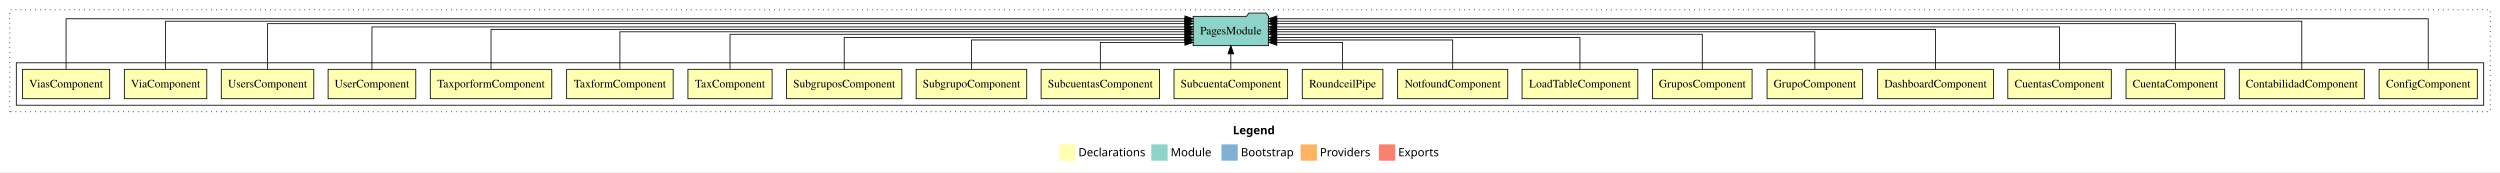
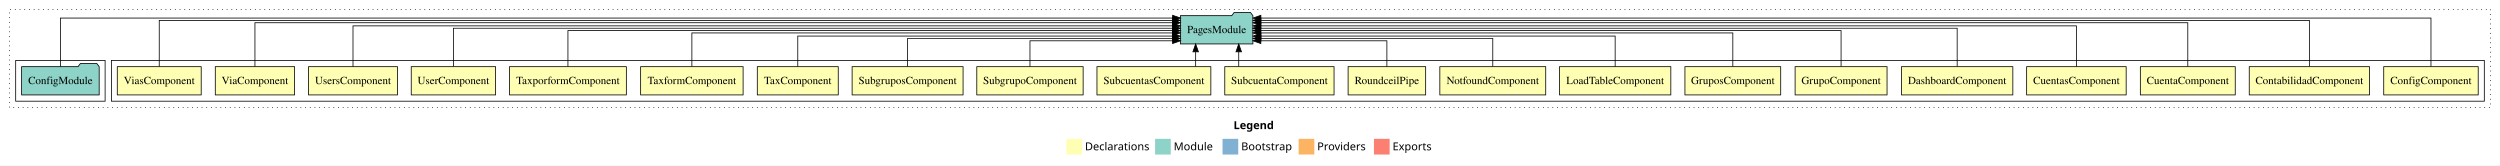
- <svg xmlns="http://www.w3.org/2000/svg" width="3065pt" height="211pt" viewBox="0.00 0.00 3065.00 211.00">
+ <svg xmlns="http://www.w3.org/2000/svg" width="3187pt" height="211pt" viewBox="0.00 0.00 3187.00 211.00">
  <g id="graph0" class="graph" transform="scale(1 1) rotate(0) translate(4 207)">
-     <polygon fill="#ffffff" stroke="transparent" points="-4,4 -4,-207 3061,-207 3061,4 -4,4" />
-     <text text-anchor="start" x="1507.509" y="-42.4" font-family="sans-serif" font-weight="bold" font-size="14.00" fill="#000000">Legend</text>
-     <polygon fill="#ffffb3" stroke="transparent" points="1294.5,-10 1294.5,-30 1314.5,-30 1314.5,-10 1294.5,-10" />
-     <text text-anchor="start" x="1318.129" y="-15.4" font-family="sans-serif" font-size="14.00" fill="#000000">  Declarations</text>
-     <polygon fill="#8dd3c7" stroke="transparent" points="1407.5,-10 1407.5,-30 1427.5,-30 1427.5,-10 1407.5,-10" />
-     <text text-anchor="start" x="1431.225" y="-15.4" font-family="sans-serif" font-size="14.00" fill="#000000">  Module</text>
-     <polygon fill="#80b1d3" stroke="transparent" points="1493.5,-10 1493.5,-30 1513.5,-30 1513.5,-10 1493.5,-10" />
-     <text text-anchor="start" x="1517.281" y="-15.4" font-family="sans-serif" font-size="14.00" fill="#000000">  Bootstrap</text>
-     <polygon fill="#fdb462" stroke="transparent" points="1590.5,-10 1590.5,-30 1610.5,-30 1610.5,-10 1590.5,-10" />
-     <text text-anchor="start" x="1614.173" y="-15.4" font-family="sans-serif" font-size="14.00" fill="#000000">  Providers</text>
-     <polygon fill="#fb8072" stroke="transparent" points="1686.5,-10 1686.5,-30 1706.5,-30 1706.5,-10 1686.5,-10" />
-     <text text-anchor="start" x="1710.226" y="-15.4" font-family="sans-serif" font-size="14.00" fill="#000000">  Exports</text>
+     <polygon fill="#ffffff" stroke="transparent" points="-4,4 -4,-207 3183,-207 3183,4 -4,4" />
+     <text text-anchor="start" x="1568.509" y="-42.4" font-family="sans-serif" font-weight="bold" font-size="14.00" fill="#000000">Legend</text>
+     <polygon fill="#ffffb3" stroke="transparent" points="1355.5,-10 1355.5,-30 1375.5,-30 1375.5,-10 1355.5,-10" />
+     <text text-anchor="start" x="1379.129" y="-15.4" font-family="sans-serif" font-size="14.00" fill="#000000">  Declarations</text>
+     <polygon fill="#8dd3c7" stroke="transparent" points="1468.5,-10 1468.5,-30 1488.5,-30 1488.5,-10 1468.5,-10" />
+     <text text-anchor="start" x="1492.225" y="-15.4" font-family="sans-serif" font-size="14.00" fill="#000000">  Module</text>
+     <polygon fill="#80b1d3" stroke="transparent" points="1554.5,-10 1554.5,-30 1574.5,-30 1574.5,-10 1554.5,-10" />
+     <text text-anchor="start" x="1578.281" y="-15.4" font-family="sans-serif" font-size="14.00" fill="#000000">  Bootstrap</text>
+     <polygon fill="#fdb462" stroke="transparent" points="1651.5,-10 1651.5,-30 1671.5,-30 1671.5,-10 1651.5,-10" />
+     <text text-anchor="start" x="1675.173" y="-15.4" font-family="sans-serif" font-size="14.00" fill="#000000">  Providers</text>
+     <polygon fill="#fb8072" stroke="transparent" points="1747.5,-10 1747.5,-30 1767.5,-30 1767.5,-10 1747.5,-10" />
+     <text text-anchor="start" x="1771.226" y="-15.4" font-family="sans-serif" font-size="14.00" fill="#000000">  Exports</text>
    <g id="clust1" class="cluster">
-       <polygon fill="none" stroke="#000000" stroke-dasharray="1,5" points="8,-70 8,-195 3049,-195 3049,-70 8,-70" />
+       <polygon fill="none" stroke="#000000" stroke-dasharray="1,5" points="8,-70 8,-195 3171,-195 3171,-70 8,-70" />
    </g>
    <g id="clust2" class="cluster">
-       <polygon fill="none" stroke="#000000" points="16,-78 16,-130 3041,-130 3041,-78 16,-78" />
+       <polygon fill="none" stroke="#000000" points="138,-78 138,-130 3163,-130 3163,-78 138,-78" />
+     </g>
+     <g id="clust24" class="cluster">
+       <polygon fill="none" stroke="#000000" points="16,-78 16,-130 130,-130 130,-78 16,-78" />
    </g>
    <g id="node1" class="node">
-       <polygon fill="#ffffb3" stroke="#000000" points="3033.22,-122 2912.78,-122 2912.78,-86 3033.22,-86 3033.22,-122" />
-       <text text-anchor="middle" x="2973" y="-99.8" font-family="Times,serif" font-size="14.00" fill="#000000">ConfigComponent</text>
+       <polygon fill="#ffffb3" stroke="#000000" points="3155.22,-122 3034.78,-122 3034.78,-86 3155.22,-86 3155.22,-122" />
+       <text text-anchor="middle" x="3095" y="-99.8" font-family="Times,serif" font-size="14.00" fill="#000000">ConfigComponent</text>
    </g>
    <g id="node22" class="node">
-       <polygon fill="#8dd3c7" stroke="#000000" points="1551.206,-187 1548.206,-191 1527.206,-191 1524.206,-187 1458.794,-187 1458.794,-151 1551.206,-151 1551.206,-187" />
-       <text text-anchor="middle" x="1505" y="-164.8" font-family="Times,serif" font-size="14.00" fill="#000000">PagesModule</text>
+       <polygon fill="#8dd3c7" stroke="#000000" points="1593.206,-187 1590.206,-191 1569.206,-191 1566.206,-187 1500.794,-187 1500.794,-151 1593.206,-151 1593.206,-187" />
+       <text text-anchor="middle" x="1547" y="-164.8" font-family="Times,serif" font-size="14.00" fill="#000000">PagesModule</text>
    </g>
    <g id="edge1" class="edge">
-       <path fill="none" stroke="#000000" d="M2973,-122.153C2973,-145.757 2973,-184 2973,-184 2973,-184 1561.359,-184 1561.359,-184" />
-       <polygon fill="#000000" stroke="#000000" points="1561.359,-180.5 1551.359,-184 1561.359,-187.5 1561.359,-180.5" />
+       <path fill="none" stroke="#000000" d="M3095,-122.153C3095,-145.757 3095,-184 3095,-184 3095,-184 1603.329,-184 1603.329,-184" />
+       <polygon fill="#000000" stroke="#000000" points="1603.329,-180.5 1593.329,-184 1603.329,-187.5 1603.329,-180.5" />
    </g>
    <g id="node2" class="node">
-       <polygon fill="#ffffb3" stroke="#000000" points="2894.661,-122 2741.339,-122 2741.339,-86 2894.661,-86 2894.661,-122" />
-       <text text-anchor="middle" x="2818" y="-99.8" font-family="Times,serif" font-size="14.00" fill="#000000">ContabilidadComponent</text>
+       <polygon fill="#ffffb3" stroke="#000000" points="3016.661,-122 2863.339,-122 2863.339,-86 3016.661,-86 3016.661,-122" />
+       <text text-anchor="middle" x="2940" y="-99.8" font-family="Times,serif" font-size="14.00" fill="#000000">ContabilidadComponent</text>
    </g>
    <g id="edge2" class="edge">
-       <path fill="none" stroke="#000000" d="M2818,-122.248C2818,-145.018 2818,-181 2818,-181 2818,-181 1561.345,-181 1561.345,-181" />
-       <polygon fill="#000000" stroke="#000000" points="1561.345,-177.5 1551.345,-181 1561.345,-184.5 1561.345,-177.5" />
+       <path fill="none" stroke="#000000" d="M2940,-122.248C2940,-145.018 2940,-181 2940,-181 2940,-181 1603.348,-181 1603.348,-181" />
+       <polygon fill="#000000" stroke="#000000" points="1603.348,-177.5 1593.348,-181 1603.348,-184.5 1603.348,-177.5" />
    </g>
    <g id="node3" class="node">
-       <polygon fill="#ffffb3" stroke="#000000" points="2723.489,-122 2602.511,-122 2602.511,-86 2723.489,-86 2723.489,-122" />
-       <text text-anchor="middle" x="2663" y="-99.8" font-family="Times,serif" font-size="14.00" fill="#000000">CuentaComponent</text>
+       <polygon fill="#ffffb3" stroke="#000000" points="2845.489,-122 2724.511,-122 2724.511,-86 2845.489,-86 2845.489,-122" />
+       <text text-anchor="middle" x="2785" y="-99.8" font-family="Times,serif" font-size="14.00" fill="#000000">CuentaComponent</text>
    </g>
    <g id="edge3" class="edge">
-       <path fill="none" stroke="#000000" d="M2663,-122.292C2663,-144.206 2663,-178 2663,-178 2663,-178 1561.11,-178 1561.11,-178" />
-       <polygon fill="#000000" stroke="#000000" points="1561.11,-174.5 1551.11,-178 1561.11,-181.5 1561.11,-174.5" />
+       <path fill="none" stroke="#000000" d="M2785,-122.292C2785,-144.206 2785,-178 2785,-178 2785,-178 1603.272,-178 1603.272,-178" />
+       <polygon fill="#000000" stroke="#000000" points="1603.272,-174.5 1593.272,-178 1603.272,-181.5 1603.272,-174.5" />
    </g>
    <g id="node4" class="node">
-       <polygon fill="#ffffb3" stroke="#000000" points="2584.434,-122 2457.566,-122 2457.566,-86 2584.434,-86 2584.434,-122" />
-       <text text-anchor="middle" x="2521" y="-99.8" font-family="Times,serif" font-size="14.00" fill="#000000">CuentasComponent</text>
+       <polygon fill="#ffffb3" stroke="#000000" points="2706.434,-122 2579.566,-122 2579.566,-86 2706.434,-86 2706.434,-122" />
+       <text text-anchor="middle" x="2643" y="-99.8" font-family="Times,serif" font-size="14.00" fill="#000000">CuentasComponent</text>
    </g>
    <g id="edge4" class="edge">
-       <path fill="none" stroke="#000000" d="M2521,-122.027C2521,-142.767 2521,-174 2521,-174 2521,-174 1561.295,-174 1561.295,-174" />
-       <polygon fill="#000000" stroke="#000000" points="1561.295,-170.5 1551.295,-174 1561.295,-177.5 1561.295,-170.5" />
+       <path fill="none" stroke="#000000" d="M2643,-122.027C2643,-142.767 2643,-174 2643,-174 2643,-174 1603.394,-174 1603.394,-174" />
+       <polygon fill="#000000" stroke="#000000" points="1603.394,-170.5 1593.394,-174 1603.394,-177.5 1603.394,-170.5" />
    </g>
    <g id="node5" class="node">
-       <polygon fill="#ffffb3" stroke="#000000" points="2439.973,-122 2298.027,-122 2298.027,-86 2439.973,-86 2439.973,-122" />
-       <text text-anchor="middle" x="2369" y="-99.8" font-family="Times,serif" font-size="14.00" fill="#000000">DashboardComponent</text>
+       <polygon fill="#ffffb3" stroke="#000000" points="2561.973,-122 2420.027,-122 2420.027,-86 2561.973,-86 2561.973,-122" />
+       <text text-anchor="middle" x="2491" y="-99.8" font-family="Times,serif" font-size="14.00" fill="#000000">DashboardComponent</text>
    </g>
    <g id="edge5" class="edge">
-       <path fill="none" stroke="#000000" d="M2369,-122.308C2369,-142.145 2369,-171 2369,-171 2369,-171 1561.147,-171 1561.147,-171" />
-       <polygon fill="#000000" stroke="#000000" points="1561.147,-167.5 1551.147,-171 1561.147,-174.5 1561.147,-167.5" />
+       <path fill="none" stroke="#000000" d="M2491,-122.308C2491,-142.145 2491,-171 2491,-171 2491,-171 1603.17,-171 1603.17,-171" />
+       <polygon fill="#000000" stroke="#000000" points="1603.17,-167.5 1593.17,-171 1603.17,-174.5 1603.17,-167.5" />
    </g>
    <g id="node6" class="node">
-       <polygon fill="#ffffb3" stroke="#000000" points="2279.6,-122 2162.4,-122 2162.4,-86 2279.6,-86 2279.6,-122" />
-       <text text-anchor="middle" x="2221" y="-99.8" font-family="Times,serif" font-size="14.00" fill="#000000">GrupoComponent</text>
+       <polygon fill="#ffffb3" stroke="#000000" points="2401.6,-122 2284.4,-122 2284.4,-86 2401.6,-86 2401.6,-122" />
+       <text text-anchor="middle" x="2343" y="-99.8" font-family="Times,serif" font-size="14.00" fill="#000000">GrupoComponent</text>
    </g>
    <g id="edge6" class="edge">
-       <path fill="none" stroke="#000000" d="M2221,-122.169C2221,-141.09 2221,-168 2221,-168 2221,-168 1561.152,-168 1561.152,-168" />
-       <polygon fill="#000000" stroke="#000000" points="1561.152,-164.5 1551.152,-168 1561.152,-171.5 1561.152,-164.5" />
+       <path fill="none" stroke="#000000" d="M2343,-122.169C2343,-141.09 2343,-168 2343,-168 2343,-168 1603.237,-168 1603.237,-168" />
+       <polygon fill="#000000" stroke="#000000" points="1603.237,-164.5 1593.237,-168 1603.237,-171.5 1603.237,-164.5" />
    </g>
    <g id="node7" class="node">
-       <polygon fill="#ffffb3" stroke="#000000" points="2144.045,-122 2021.955,-122 2021.955,-86 2144.045,-86 2144.045,-122" />
-       <text text-anchor="middle" x="2083" y="-99.8" font-family="Times,serif" font-size="14.00" fill="#000000">GruposComponent</text>
+       <polygon fill="#ffffb3" stroke="#000000" points="2266.045,-122 2143.955,-122 2143.955,-86 2266.045,-86 2266.045,-122" />
+       <text text-anchor="middle" x="2205" y="-99.8" font-family="Times,serif" font-size="14.00" fill="#000000">GruposComponent</text>
    </g>
    <g id="edge7" class="edge">
-       <path fill="none" stroke="#000000" d="M2083,-122.302C2083,-140.27 2083,-165 2083,-165 2083,-165 1561.323,-165 1561.323,-165" />
-       <polygon fill="#000000" stroke="#000000" points="1561.323,-161.5 1551.323,-165 1561.323,-168.5 1561.323,-161.5" />
+       <path fill="none" stroke="#000000" d="M2205,-122.302C2205,-140.27 2205,-165 2205,-165 2205,-165 1603.269,-165 1603.269,-165" />
+       <polygon fill="#000000" stroke="#000000" points="1603.269,-161.5 1593.269,-165 1603.269,-168.5 1603.269,-161.5" />
    </g>
    <g id="node8" class="node">
-       <polygon fill="#ffffb3" stroke="#000000" points="2003.972,-122 1862.028,-122 1862.028,-86 2003.972,-86 2003.972,-122" />
-       <text text-anchor="middle" x="1933" y="-99.8" font-family="Times,serif" font-size="14.00" fill="#000000">LoadTableComponent</text>
+       <polygon fill="#ffffb3" stroke="#000000" points="2125.972,-122 1984.028,-122 1984.028,-86 2125.972,-86 2125.972,-122" />
+       <text text-anchor="middle" x="2055" y="-99.8" font-family="Times,serif" font-size="14.00" fill="#000000">LoadTableComponent</text>
    </g>
    <g id="edge8" class="edge">
-       <path fill="none" stroke="#000000" d="M1933,-122.035C1933,-138.734 1933,-161 1933,-161 1933,-161 1561.21,-161 1561.21,-161" />
-       <polygon fill="#000000" stroke="#000000" points="1561.21,-157.5 1551.21,-161 1561.21,-164.5 1561.21,-157.5" />
+       <path fill="none" stroke="#000000" d="M2055,-122.035C2055,-138.734 2055,-161 2055,-161 2055,-161 1603.428,-161 1603.428,-161" />
+       <polygon fill="#000000" stroke="#000000" points="1603.428,-157.5 1593.428,-161 1603.428,-164.5 1603.428,-157.5" />
    </g>
    <g id="node9" class="node">
-       <polygon fill="#ffffb3" stroke="#000000" points="1844.49,-122 1709.51,-122 1709.51,-86 1844.49,-86 1844.49,-122" />
-       <text text-anchor="middle" x="1777" y="-99.8" font-family="Times,serif" font-size="14.00" fill="#000000">NotfoundComponent</text>
+       <polygon fill="#ffffb3" stroke="#000000" points="1966.49,-122 1831.51,-122 1831.51,-86 1966.49,-86 1966.49,-122" />
+       <text text-anchor="middle" x="1899" y="-99.8" font-family="Times,serif" font-size="14.00" fill="#000000">NotfoundComponent</text>
    </g>
    <g id="edge9" class="edge">
-       <path fill="none" stroke="#000000" d="M1777,-122.282C1777,-137.948 1777,-158 1777,-158 1777,-158 1561.141,-158 1561.141,-158" />
-       <polygon fill="#000000" stroke="#000000" points="1561.141,-154.5 1551.141,-158 1561.141,-161.5 1561.141,-154.5" />
+       <path fill="none" stroke="#000000" d="M1899,-122.282C1899,-137.948 1899,-158 1899,-158 1899,-158 1603.38,-158 1603.38,-158" />
+       <polygon fill="#000000" stroke="#000000" points="1603.38,-154.5 1593.38,-158 1603.38,-161.5 1603.38,-154.5" />
    </g>
    <g id="node10" class="node">
-       <polygon fill="#ffffb3" stroke="#000000" points="1691.436,-122 1592.564,-122 1592.564,-86 1691.436,-86 1691.436,-122" />
-       <text text-anchor="middle" x="1642" y="-99.8" font-family="Times,serif" font-size="14.00" fill="#000000">RoundceilPipe</text>
+       <polygon fill="#ffffb3" stroke="#000000" points="1813.436,-122 1714.564,-122 1714.564,-86 1813.436,-86 1813.436,-122" />
+       <text text-anchor="middle" x="1764" y="-99.8" font-family="Times,serif" font-size="14.00" fill="#000000">RoundceilPipe</text>
    </g>
    <g id="edge10" class="edge">
-       <path fill="none" stroke="#000000" d="M1642,-122.124C1642,-136.783 1642,-155 1642,-155 1642,-155 1561.382,-155 1561.382,-155" />
-       <polygon fill="#000000" stroke="#000000" points="1561.382,-151.5 1551.382,-155 1561.382,-158.5 1561.382,-151.5" />
+       <path fill="none" stroke="#000000" d="M1764,-122.124C1764,-136.783 1764,-155 1764,-155 1764,-155 1603.286,-155 1603.286,-155" />
+       <polygon fill="#000000" stroke="#000000" points="1603.286,-151.5 1593.286,-155 1603.286,-158.5 1603.286,-151.5" />
    </g>
    <g id="node11" class="node">
-       <polygon fill="#ffffb3" stroke="#000000" points="1574.65,-122 1435.35,-122 1435.35,-86 1574.65,-86 1574.65,-122" />
-       <text text-anchor="middle" x="1505" y="-99.8" font-family="Times,serif" font-size="14.00" fill="#000000">SubcuentaComponent</text>
+       <polygon fill="#ffffb3" stroke="#000000" points="1696.65,-122 1557.35,-122 1557.35,-86 1696.65,-86 1696.65,-122" />
+       <text text-anchor="middle" x="1627" y="-99.8" font-family="Times,serif" font-size="14.00" fill="#000000">SubcuentaComponent</text>
    </g>
    <g id="edge11" class="edge">
-       <path fill="none" stroke="#000000" d="M1505,-122.106C1505,-122.106 1505,-140.991 1505,-140.991" />
-       <polygon fill="#000000" stroke="#000000" points="1501.5,-140.991 1505,-150.991 1508.5,-140.991 1501.5,-140.991" />
+       <path fill="none" stroke="#000000" d="M1575.139,-122.106C1575.139,-122.106 1575.139,-140.991 1575.139,-140.991" />
+       <polygon fill="#000000" stroke="#000000" points="1571.639,-140.991 1575.139,-150.991 1578.639,-140.991 1571.639,-140.991" />
    </g>
    <g id="node12" class="node">
-       <polygon fill="#ffffb3" stroke="#000000" points="1417.594,-122 1272.406,-122 1272.406,-86 1417.594,-86 1417.594,-122" />
-       <text text-anchor="middle" x="1345" y="-99.8" font-family="Times,serif" font-size="14.00" fill="#000000">SubcuentasComponent</text>
+       <polygon fill="#ffffb3" stroke="#000000" points="1539.594,-122 1394.406,-122 1394.406,-86 1539.594,-86 1539.594,-122" />
+       <text text-anchor="middle" x="1467" y="-99.8" font-family="Times,serif" font-size="14.00" fill="#000000">SubcuentasComponent</text>
    </g>
    <g id="edge12" class="edge">
-       <path fill="none" stroke="#000000" d="M1345,-122.124C1345,-136.783 1345,-155 1345,-155 1345,-155 1448.721,-155 1448.721,-155" />
-       <polygon fill="#000000" stroke="#000000" points="1448.721,-158.5 1458.721,-155 1448.721,-151.5 1448.721,-158.5" />
+       <path fill="none" stroke="#000000" d="M1520.222,-122.106C1520.222,-122.106 1520.222,-140.991 1520.222,-140.991" />
+       <polygon fill="#000000" stroke="#000000" points="1516.722,-140.991 1520.222,-150.991 1523.722,-140.991 1516.722,-140.991" />
    </g>
    <g id="node13" class="node">
-       <polygon fill="#ffffb3" stroke="#000000" points="1254.776,-122 1119.224,-122 1119.224,-86 1254.776,-86 1254.776,-122" />
-       <text text-anchor="middle" x="1187" y="-99.8" font-family="Times,serif" font-size="14.00" fill="#000000">SubgrupoComponent</text>
+       <polygon fill="#ffffb3" stroke="#000000" points="1376.776,-122 1241.224,-122 1241.224,-86 1376.776,-86 1376.776,-122" />
+       <text text-anchor="middle" x="1309" y="-99.8" font-family="Times,serif" font-size="14.00" fill="#000000">SubgrupoComponent</text>
    </g>
    <g id="edge13" class="edge">
-       <path fill="none" stroke="#000000" d="M1187,-122.282C1187,-137.948 1187,-158 1187,-158 1187,-158 1448.76,-158 1448.76,-158" />
-       <polygon fill="#000000" stroke="#000000" points="1448.76,-161.5 1458.76,-158 1448.76,-154.5 1448.76,-161.5" />
+       <path fill="none" stroke="#000000" d="M1309,-122.124C1309,-136.783 1309,-155 1309,-155 1309,-155 1490.829,-155 1490.829,-155" />
+       <polygon fill="#000000" stroke="#000000" points="1490.829,-158.5 1500.829,-155 1490.829,-151.5 1490.829,-158.5" />
    </g>
    <g id="node14" class="node">
-       <polygon fill="#ffffb3" stroke="#000000" points="1101.72,-122 960.28,-122 960.28,-86 1101.72,-86 1101.72,-122" />
-       <text text-anchor="middle" x="1031" y="-99.8" font-family="Times,serif" font-size="14.00" fill="#000000">SubgruposComponent</text>
+       <polygon fill="#ffffb3" stroke="#000000" points="1223.72,-122 1082.28,-122 1082.28,-86 1223.72,-86 1223.72,-122" />
+       <text text-anchor="middle" x="1153" y="-99.8" font-family="Times,serif" font-size="14.00" fill="#000000">SubgruposComponent</text>
    </g>
    <g id="edge14" class="edge">
-       <path fill="none" stroke="#000000" d="M1031,-122.035C1031,-138.734 1031,-161 1031,-161 1031,-161 1448.688,-161 1448.688,-161" />
-       <polygon fill="#000000" stroke="#000000" points="1448.688,-164.5 1458.688,-161 1448.688,-157.5 1448.688,-164.5" />
+       <path fill="none" stroke="#000000" d="M1153,-122.282C1153,-137.948 1153,-158 1153,-158 1153,-158 1490.645,-158 1490.645,-158" />
+       <polygon fill="#000000" stroke="#000000" points="1490.645,-161.5 1500.645,-158 1490.645,-154.5 1490.645,-161.5" />
    </g>
    <g id="node15" class="node">
-       <polygon fill="#ffffb3" stroke="#000000" points="942.6,-122 839.4,-122 839.4,-86 942.6,-86 942.6,-122" />
-       <text text-anchor="middle" x="891" y="-99.8" font-family="Times,serif" font-size="14.00" fill="#000000">TaxComponent</text>
+       <polygon fill="#ffffb3" stroke="#000000" points="1064.6,-122 961.4,-122 961.4,-86 1064.6,-86 1064.6,-122" />
+       <text text-anchor="middle" x="1013" y="-99.8" font-family="Times,serif" font-size="14.00" fill="#000000">TaxComponent</text>
    </g>
    <g id="edge15" class="edge">
-       <path fill="none" stroke="#000000" d="M891,-122.302C891,-140.27 891,-165 891,-165 891,-165 1448.85,-165 1448.85,-165" />
-       <polygon fill="#000000" stroke="#000000" points="1448.85,-168.5 1458.85,-165 1448.85,-161.5 1448.85,-168.5" />
+       <path fill="none" stroke="#000000" d="M1013,-122.035C1013,-138.734 1013,-161 1013,-161 1013,-161 1490.545,-161 1490.545,-161" />
+       <polygon fill="#000000" stroke="#000000" points="1490.545,-164.5 1500.545,-161 1490.545,-157.5 1490.545,-164.5" />
    </g>
    <g id="node16" class="node">
-       <polygon fill="#ffffb3" stroke="#000000" points="821.312,-122 690.688,-122 690.688,-86 821.312,-86 821.312,-122" />
-       <text text-anchor="middle" x="756" y="-99.8" font-family="Times,serif" font-size="14.00" fill="#000000">TaxformComponent</text>
+       <polygon fill="#ffffb3" stroke="#000000" points="943.312,-122 812.688,-122 812.688,-86 943.312,-86 943.312,-122" />
+       <text text-anchor="middle" x="878" y="-99.8" font-family="Times,serif" font-size="14.00" fill="#000000">TaxformComponent</text>
    </g>
    <g id="edge16" class="edge">
-       <path fill="none" stroke="#000000" d="M756,-122.169C756,-141.09 756,-168 756,-168 756,-168 1448.712,-168 1448.712,-168" />
-       <polygon fill="#000000" stroke="#000000" points="1448.712,-171.5 1458.712,-168 1448.712,-164.5 1448.712,-171.5" />
+       <path fill="none" stroke="#000000" d="M878,-122.302C878,-140.27 878,-165 878,-165 878,-165 1490.753,-165 1490.753,-165" />
+       <polygon fill="#000000" stroke="#000000" points="1490.753,-168.5 1500.753,-165 1490.753,-161.5 1490.753,-168.5" />
    </g>
    <g id="node17" class="node">
-       <polygon fill="#ffffb3" stroke="#000000" points="672.472,-122 523.528,-122 523.528,-86 672.472,-86 672.472,-122" />
-       <text text-anchor="middle" x="598" y="-99.8" font-family="Times,serif" font-size="14.00" fill="#000000">TaxporformComponent</text>
+       <polygon fill="#ffffb3" stroke="#000000" points="794.472,-122 645.528,-122 645.528,-86 794.472,-86 794.472,-122" />
+       <text text-anchor="middle" x="720" y="-99.8" font-family="Times,serif" font-size="14.00" fill="#000000">TaxporformComponent</text>
    </g>
    <g id="edge17" class="edge">
-       <path fill="none" stroke="#000000" d="M598,-122.308C598,-142.145 598,-171 598,-171 598,-171 1448.775,-171 1448.775,-171" />
-       <polygon fill="#000000" stroke="#000000" points="1448.775,-174.5 1458.775,-171 1448.775,-167.5 1448.775,-174.5" />
+       <path fill="none" stroke="#000000" d="M720,-122.169C720,-141.09 720,-168 720,-168 720,-168 1490.765,-168 1490.765,-168" />
+       <polygon fill="#000000" stroke="#000000" points="1490.765,-171.5 1500.765,-168 1490.765,-164.5 1490.765,-171.5" />
    </g>
    <g id="node18" class="node">
-       <polygon fill="#ffffb3" stroke="#000000" points="505.759,-122 398.241,-122 398.241,-86 505.759,-86 505.759,-122" />
-       <text text-anchor="middle" x="452" y="-99.8" font-family="Times,serif" font-size="14.00" fill="#000000">UserComponent</text>
+       <polygon fill="#ffffb3" stroke="#000000" points="627.759,-122 520.241,-122 520.241,-86 627.759,-86 627.759,-122" />
+       <text text-anchor="middle" x="574" y="-99.8" font-family="Times,serif" font-size="14.00" fill="#000000">UserComponent</text>
    </g>
    <g id="edge18" class="edge">
-       <path fill="none" stroke="#000000" d="M452,-122.027C452,-142.767 452,-174 452,-174 452,-174 1448.737,-174 1448.737,-174" />
-       <polygon fill="#000000" stroke="#000000" points="1448.737,-177.5 1458.737,-174 1448.736,-170.5 1448.737,-177.5" />
+       <path fill="none" stroke="#000000" d="M574,-122.308C574,-142.145 574,-171 574,-171 574,-171 1490.725,-171 1490.725,-171" />
+       <polygon fill="#000000" stroke="#000000" points="1490.725,-174.5 1500.725,-171 1490.725,-167.5 1490.725,-174.5" />
    </g>
    <g id="node19" class="node">
-       <polygon fill="#ffffb3" stroke="#000000" points="380.704,-122 267.296,-122 267.296,-86 380.704,-86 380.704,-122" />
-       <text text-anchor="middle" x="324" y="-99.8" font-family="Times,serif" font-size="14.00" fill="#000000">UsersComponent</text>
+       <polygon fill="#ffffb3" stroke="#000000" points="502.704,-122 389.296,-122 389.296,-86 502.704,-86 502.704,-122" />
+       <text text-anchor="middle" x="446" y="-99.8" font-family="Times,serif" font-size="14.00" fill="#000000">UsersComponent</text>
    </g>
    <g id="edge19" class="edge">
-       <path fill="none" stroke="#000000" d="M324,-122.292C324,-144.206 324,-178 324,-178 324,-178 1448.703,-178 1448.703,-178" />
-       <polygon fill="#000000" stroke="#000000" points="1448.703,-181.5 1458.703,-178 1448.703,-174.5 1448.703,-181.5" />
+       <path fill="none" stroke="#000000" d="M446,-122.027C446,-142.767 446,-174 446,-174 446,-174 1490.745,-174 1490.745,-174" />
+       <polygon fill="#000000" stroke="#000000" points="1490.745,-177.5 1500.745,-174 1490.744,-170.5 1490.745,-177.5" />
    </g>
    <g id="node20" class="node">
-       <polygon fill="#ffffb3" stroke="#000000" points="249.545,-122 148.455,-122 148.455,-86 249.545,-86 249.545,-122" />
-       <text text-anchor="middle" x="199" y="-99.8" font-family="Times,serif" font-size="14.00" fill="#000000">ViaComponent</text>
+       <polygon fill="#ffffb3" stroke="#000000" points="371.545,-122 270.455,-122 270.455,-86 371.545,-86 371.545,-122" />
+       <text text-anchor="middle" x="321" y="-99.8" font-family="Times,serif" font-size="14.00" fill="#000000">ViaComponent</text>
    </g>
    <g id="edge20" class="edge">
-       <path fill="none" stroke="#000000" d="M199,-122.248C199,-145.018 199,-181 199,-181 199,-181 1448.519,-181 1448.519,-181" />
-       <polygon fill="#000000" stroke="#000000" points="1448.519,-184.5 1458.519,-181 1448.519,-177.5 1448.519,-184.5" />
+       <path fill="none" stroke="#000000" d="M321,-122.292C321,-144.206 321,-178 321,-178 321,-178 1490.807,-178 1490.807,-178" />
+       <polygon fill="#000000" stroke="#000000" points="1490.807,-181.5 1500.807,-178 1490.807,-174.5 1490.807,-181.5" />
    </g>
    <g id="node21" class="node">
-       <polygon fill="#ffffb3" stroke="#000000" points="130.489,-122 23.511,-122 23.511,-86 130.489,-86 130.489,-122" />
-       <text text-anchor="middle" x="77" y="-99.8" font-family="Times,serif" font-size="14.00" fill="#000000">ViasComponent</text>
+       <polygon fill="#ffffb3" stroke="#000000" points="252.489,-122 145.511,-122 145.511,-86 252.489,-86 252.489,-122" />
+       <text text-anchor="middle" x="199" y="-99.8" font-family="Times,serif" font-size="14.00" fill="#000000">ViasComponent</text>
    </g>
    <g id="edge21" class="edge">
-       <path fill="none" stroke="#000000" d="M77,-122.153C77,-145.757 77,-184 77,-184 77,-184 1448.703,-184 1448.703,-184" />
-       <polygon fill="#000000" stroke="#000000" points="1448.703,-187.5 1458.703,-184 1448.703,-180.5 1448.703,-187.5" />
+       <path fill="none" stroke="#000000" d="M199,-122.248C199,-145.018 199,-181 199,-181 199,-181 1490.599,-181 1490.599,-181" />
+       <polygon fill="#000000" stroke="#000000" points="1490.599,-184.5 1500.599,-181 1490.599,-177.5 1490.599,-184.5" />
+     </g>
+     <g id="node23" class="node">
+       <polygon fill="#8dd3c7" stroke="#000000" points="122.439,-122 119.439,-126 98.439,-126 95.439,-122 23.561,-122 23.561,-86 122.439,-86 122.439,-122" />
+       <text text-anchor="middle" x="73" y="-99.8" font-family="Times,serif" font-size="14.00" fill="#000000">ConfigModule</text>
+     </g>
+     <g id="edge22" class="edge">
+       <path fill="none" stroke="#000000" d="M73,-122.153C73,-145.757 73,-184 73,-184 73,-184 1490.861,-184 1490.861,-184" />
+       <polygon fill="#000000" stroke="#000000" points="1490.862,-187.5 1500.861,-184 1490.861,-180.5 1490.862,-187.5" />
    </g>
  </g>
</svg>
